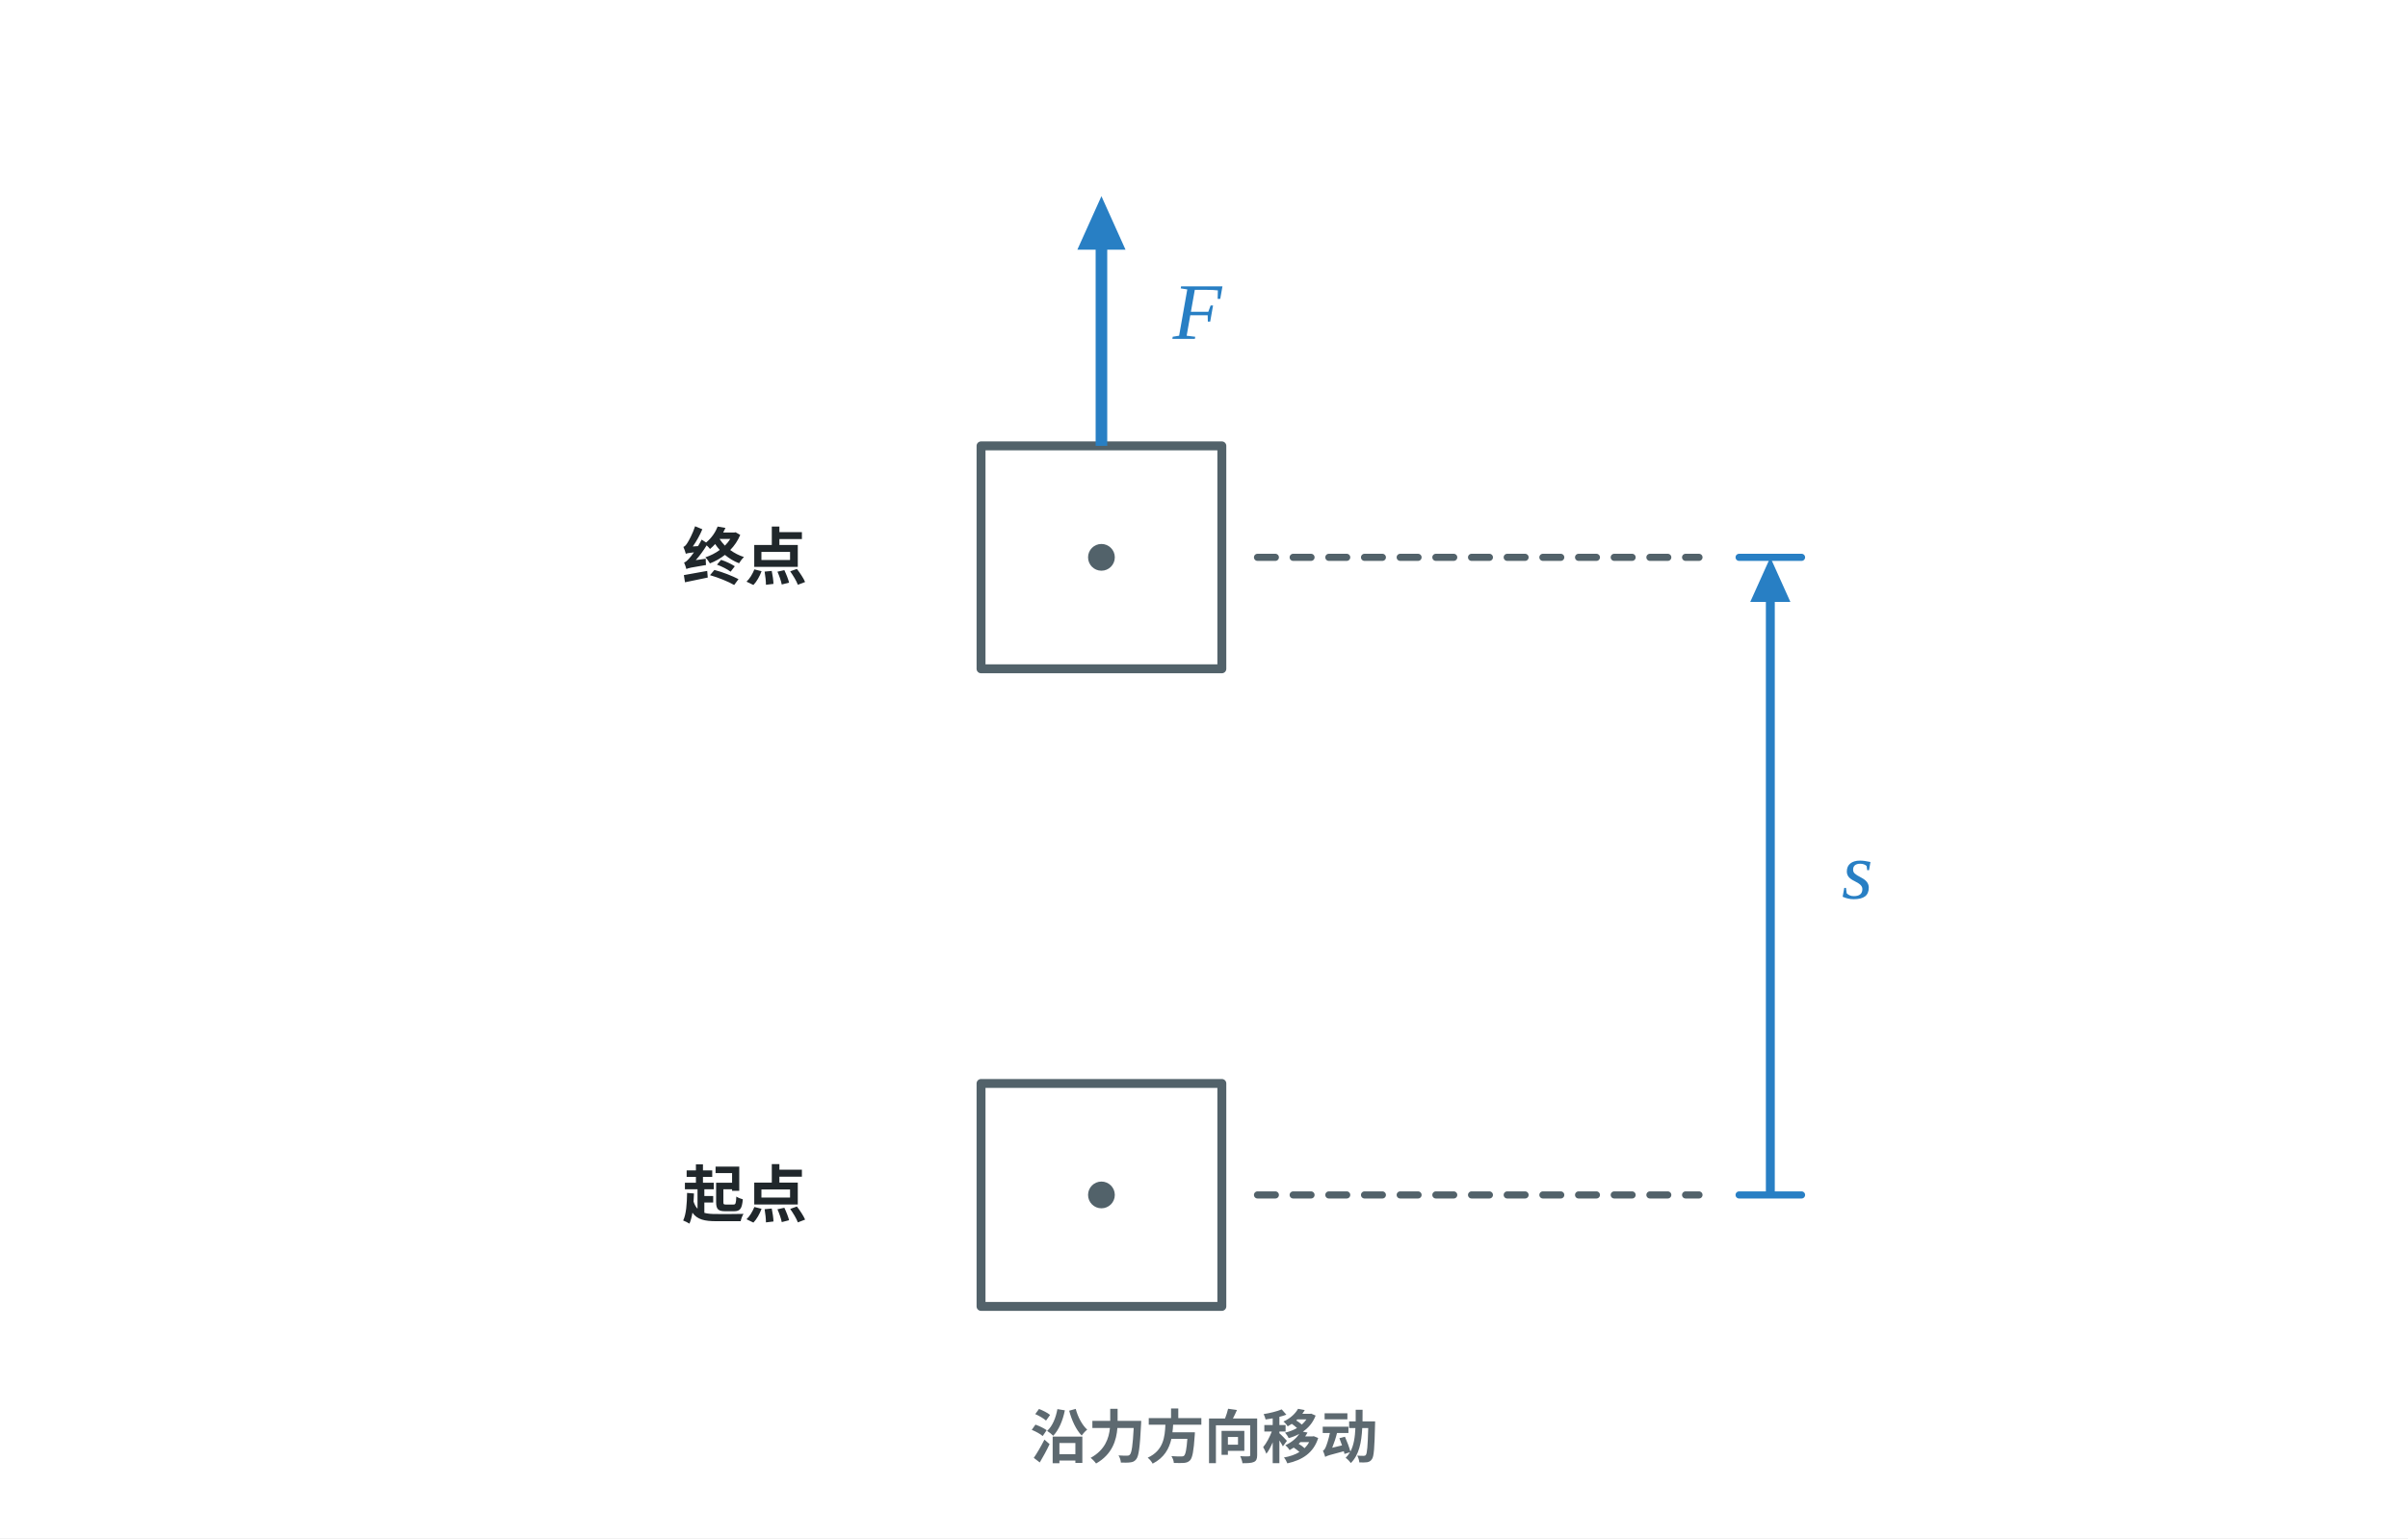
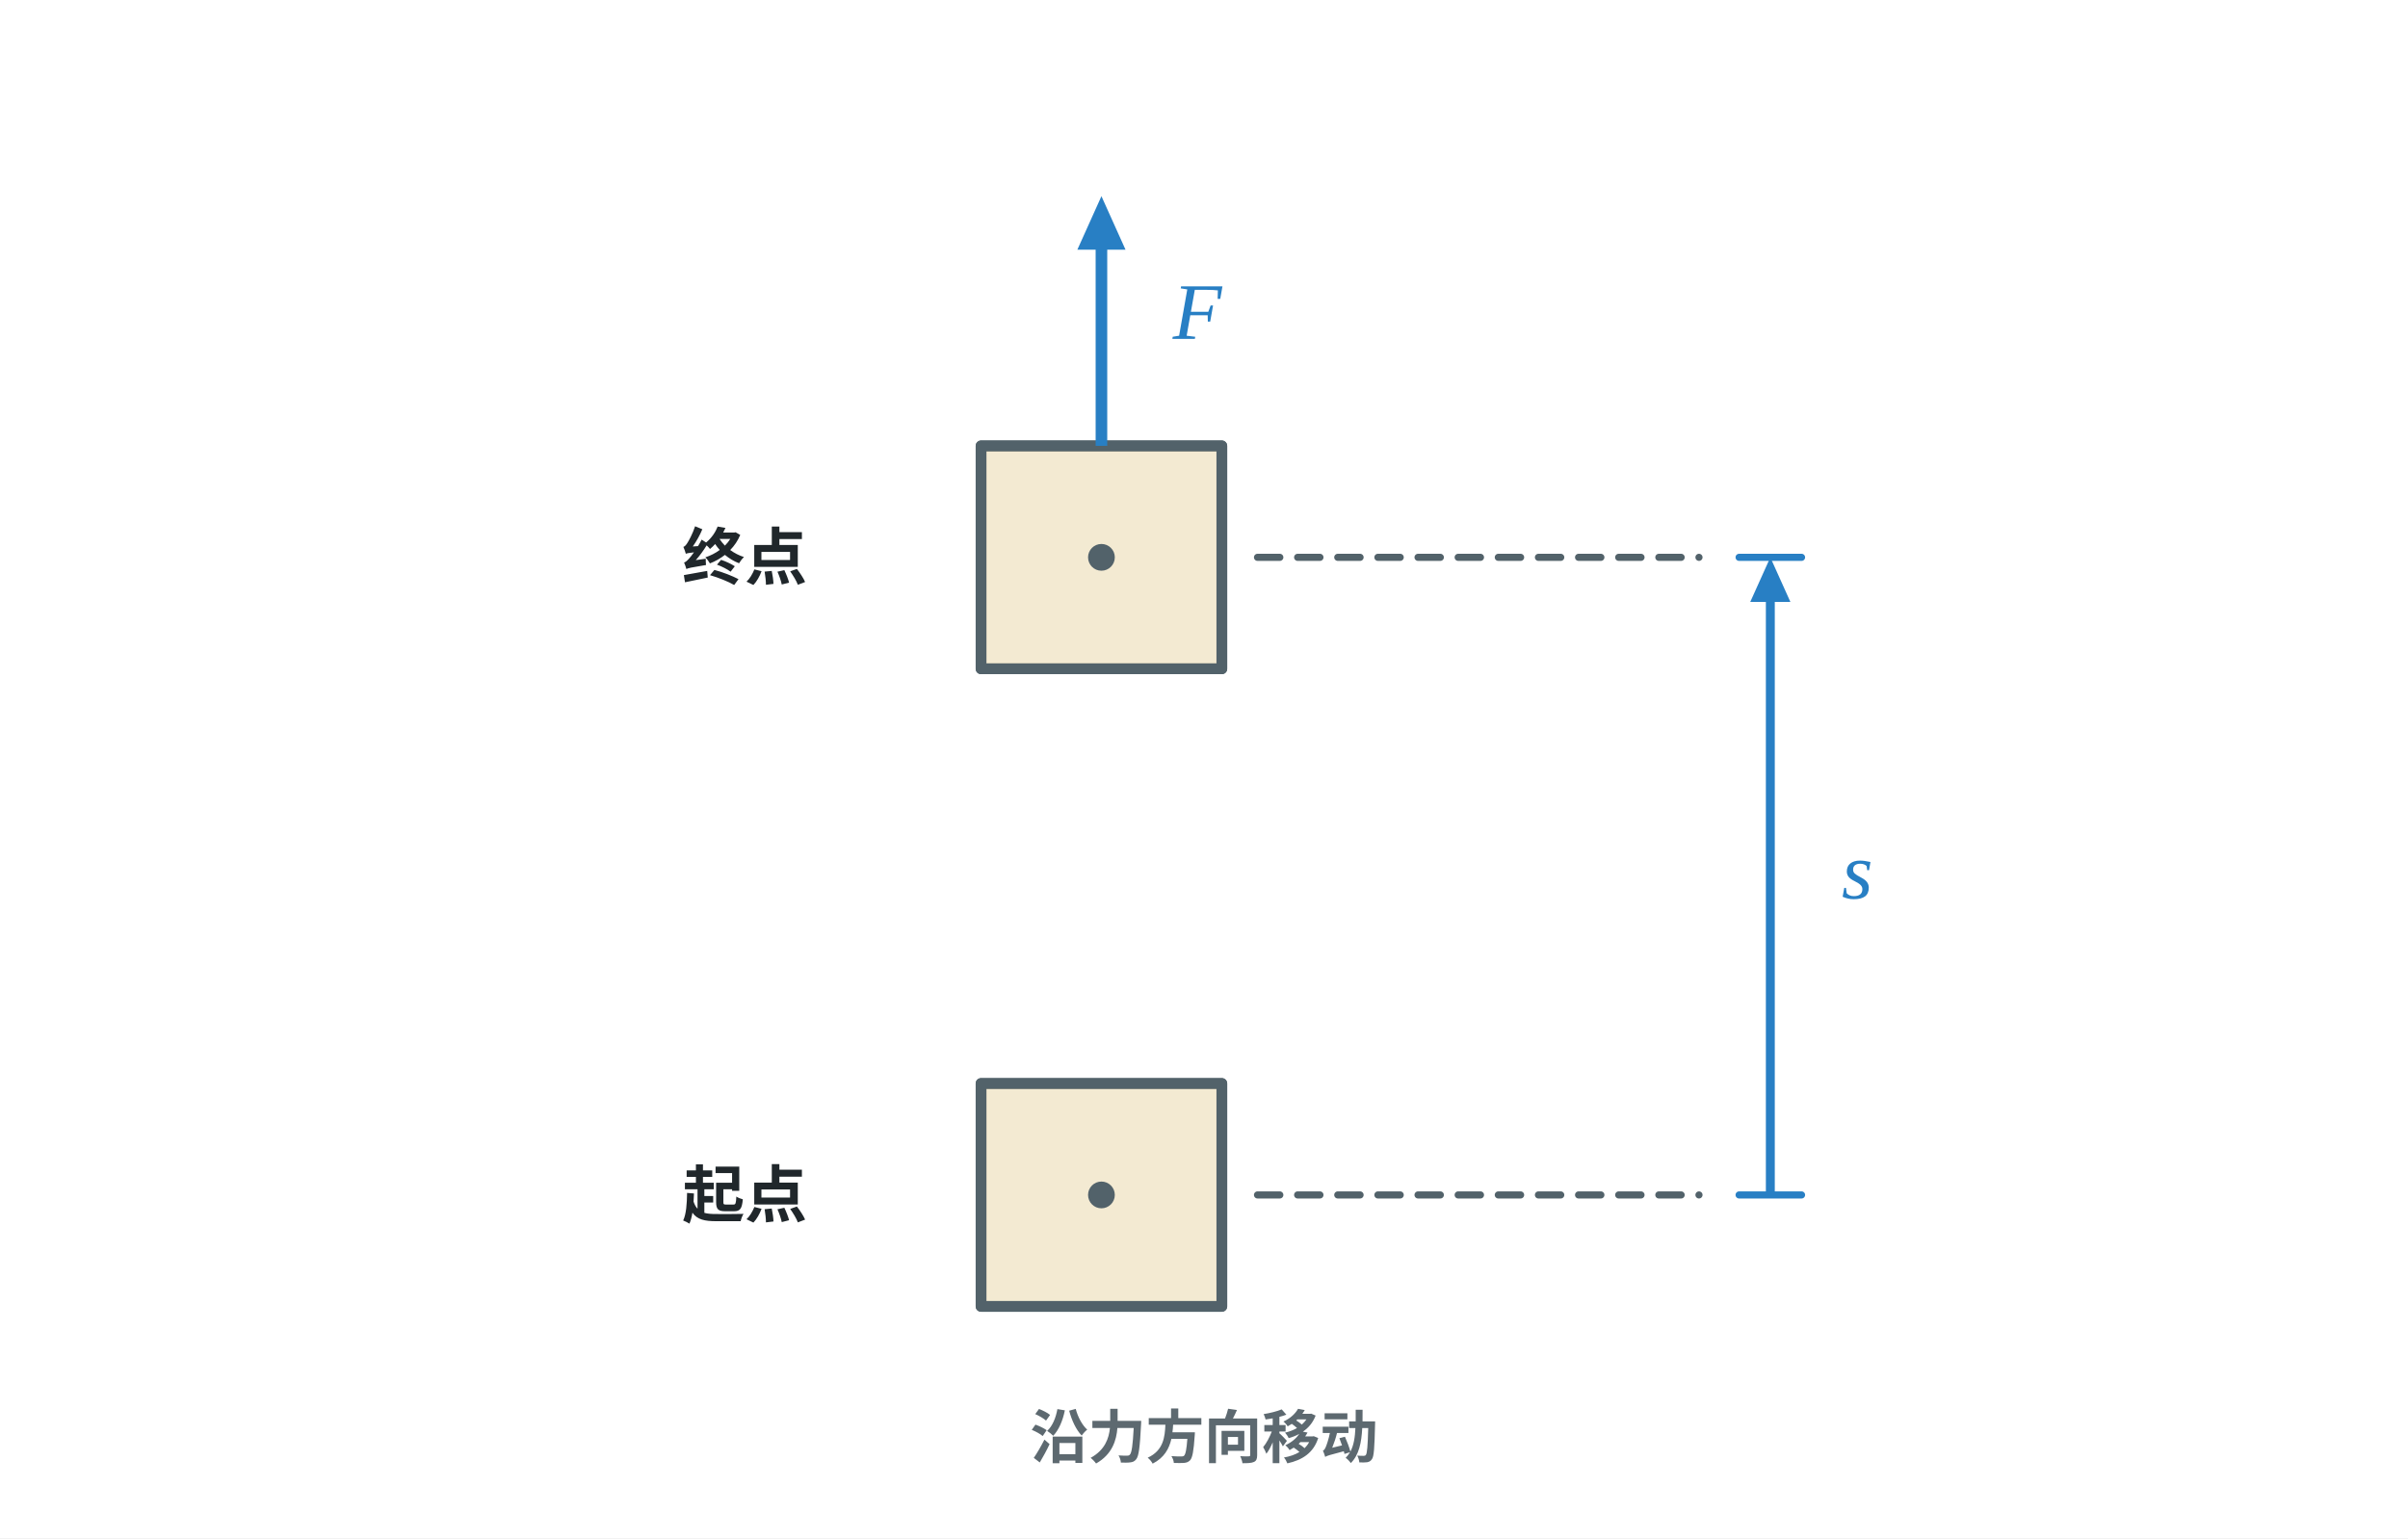
<svg xmlns="http://www.w3.org/2000/svg" viewBox="0 0 540 345" fill="none" stroke-linecap="round" stroke-linejoin="round" role="img" aria-labelledby="opt-a-work-force-distance-t opt-a-work-force-distance-d">
  <style>.opt-a-work-force-distance-lb{font:600 14px -apple-system,"PingFang SC",sans-serif;stroke:none}.opt-a-work-force-distance-sy{font:italic 18px "Times New Roman",Times,serif;stroke:none}</style>
  <rect width="540" height="345" fill="#fff" stroke="none" />
-   <rect x="220" y="243" width="54" height="50" rx="0" fill="#fff" stroke="#52626a" stroke-width="2" />
-   <rect x="220" y="100" width="54" height="50" rx="0" fill="#fff" stroke="#52626a" stroke-width="2" />
+   <rect x="220" y="243" width="54" height="50" rx="0" fill="#fff" stroke="#52626a" stroke-width="2.4" />
+   <rect x="220" y="243" width="54" height="50" fill="#bf8d08" fill-opacity="0.18" stroke="none" />
+   <rect x="220" y="243" width="54" height="50" rx="0" fill="none" stroke="#52626a" stroke-width="2.4" />
+   <rect x="220" y="100" width="54" height="50" rx="0" fill="#fff" stroke="#52626a" stroke-width="2.4" />
+   <rect x="220" y="100" width="54" height="50" fill="#bf8d08" fill-opacity="0.18" stroke="none" />
+   <rect x="220" y="100" width="54" height="50" rx="0" fill="none" stroke="#52626a" stroke-width="2.4" />
  <circle cx="247" cy="268" r="3" fill="#52626a" />
-   <path d="M282 268L381 268" stroke="#52626a" stroke-width="1.6" stroke-linecap="round" stroke-dasharray="4 4" />
+   <path d="M282 268L381 268" stroke="#52626a" stroke-width="1.6" stroke-linecap="round" stroke-dasharray="5 4" />
  <circle cx="247" cy="125" r="3" fill="#52626a" />
-   <path d="M282 125L381 125" stroke="#52626a" stroke-width="1.6" stroke-linecap="round" stroke-dasharray="4 4" />
+   <path d="M282 125L381 125" stroke="#52626a" stroke-width="1.6" stroke-linecap="round" stroke-dasharray="5 4" />
  <path d="M247 100L247 53.6" stroke="#287fc4" stroke-width="2.6" stroke-linecap="butt" />
  <path d="M247 44L252.4 56L241.6 56Z" stroke="#287fc4" stroke-width="0.01" fill="#287fc4" stroke-linejoin="round" />
  <text class="opt-a-work-force-distance-sy" x="263" y="76" text-anchor="start" style="fill:#287fc4;font-size:18px">F</text>
  <path d="M397 268L397 133" stroke="#287fc4" stroke-width="2" stroke-linecap="butt" />
  <path d="M397 125L401.5 135L392.5 135Z" stroke="#287fc4" stroke-width="0.01" fill="#287fc4" stroke-linejoin="round" />
  <path d="M390 268L404 268" stroke="#287fc4" stroke-width="1.6" stroke-linecap="round" />
  <path d="M390 125L404 125" stroke="#287fc4" stroke-width="1.6" stroke-linecap="round" />
  <text class="opt-a-work-force-distance-sy" x="413" y="201.5" text-anchor="start" style="fill:#287fc4;font-size:18px">s</text>
  <text class="opt-a-work-force-distance-lb" x="181" y="273" text-anchor="end" style="fill:#20272b;font-size:14px;font-weight:600">起点</text>
  <text class="opt-a-work-force-distance-lb" x="181" y="130" text-anchor="end" style="fill:#20272b;font-size:14px;font-weight:600">终点</text>
  <text class="opt-a-work-force-distance-lb" x="270" y="327" text-anchor="middle" style="fill:#5d6970;font-size:13px;font-weight:600">沿力方向移动</text>
</svg>
